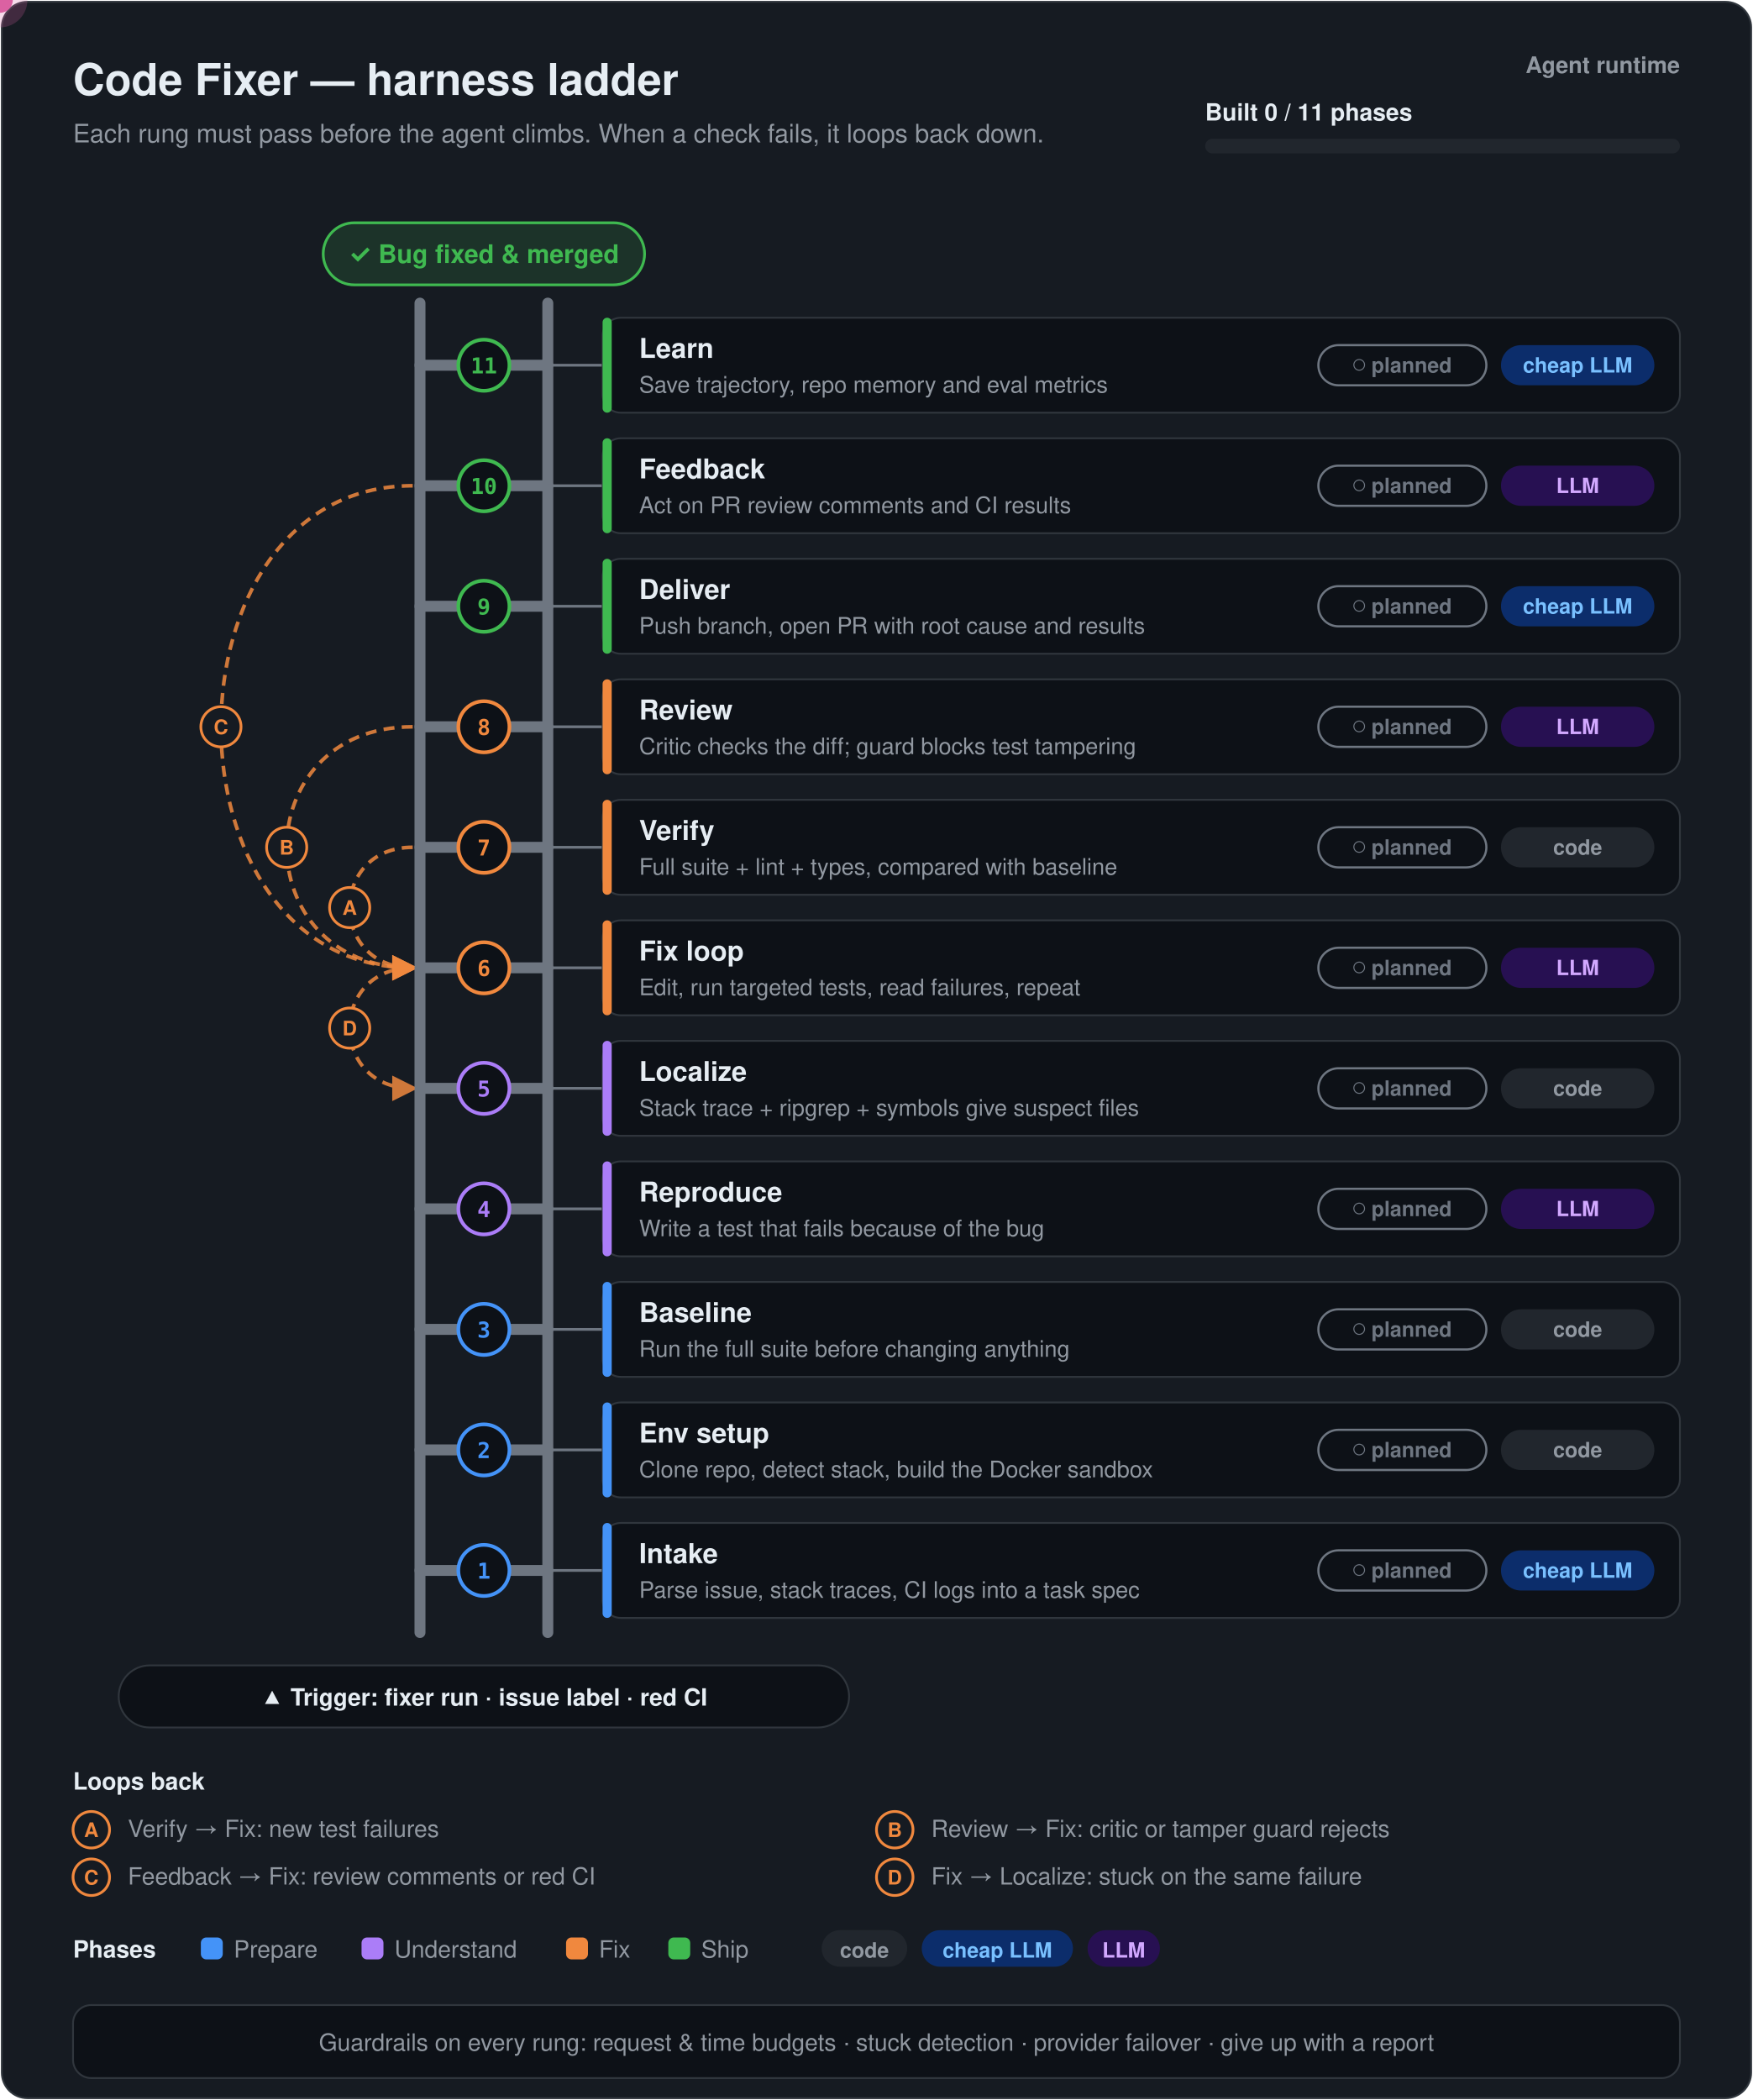
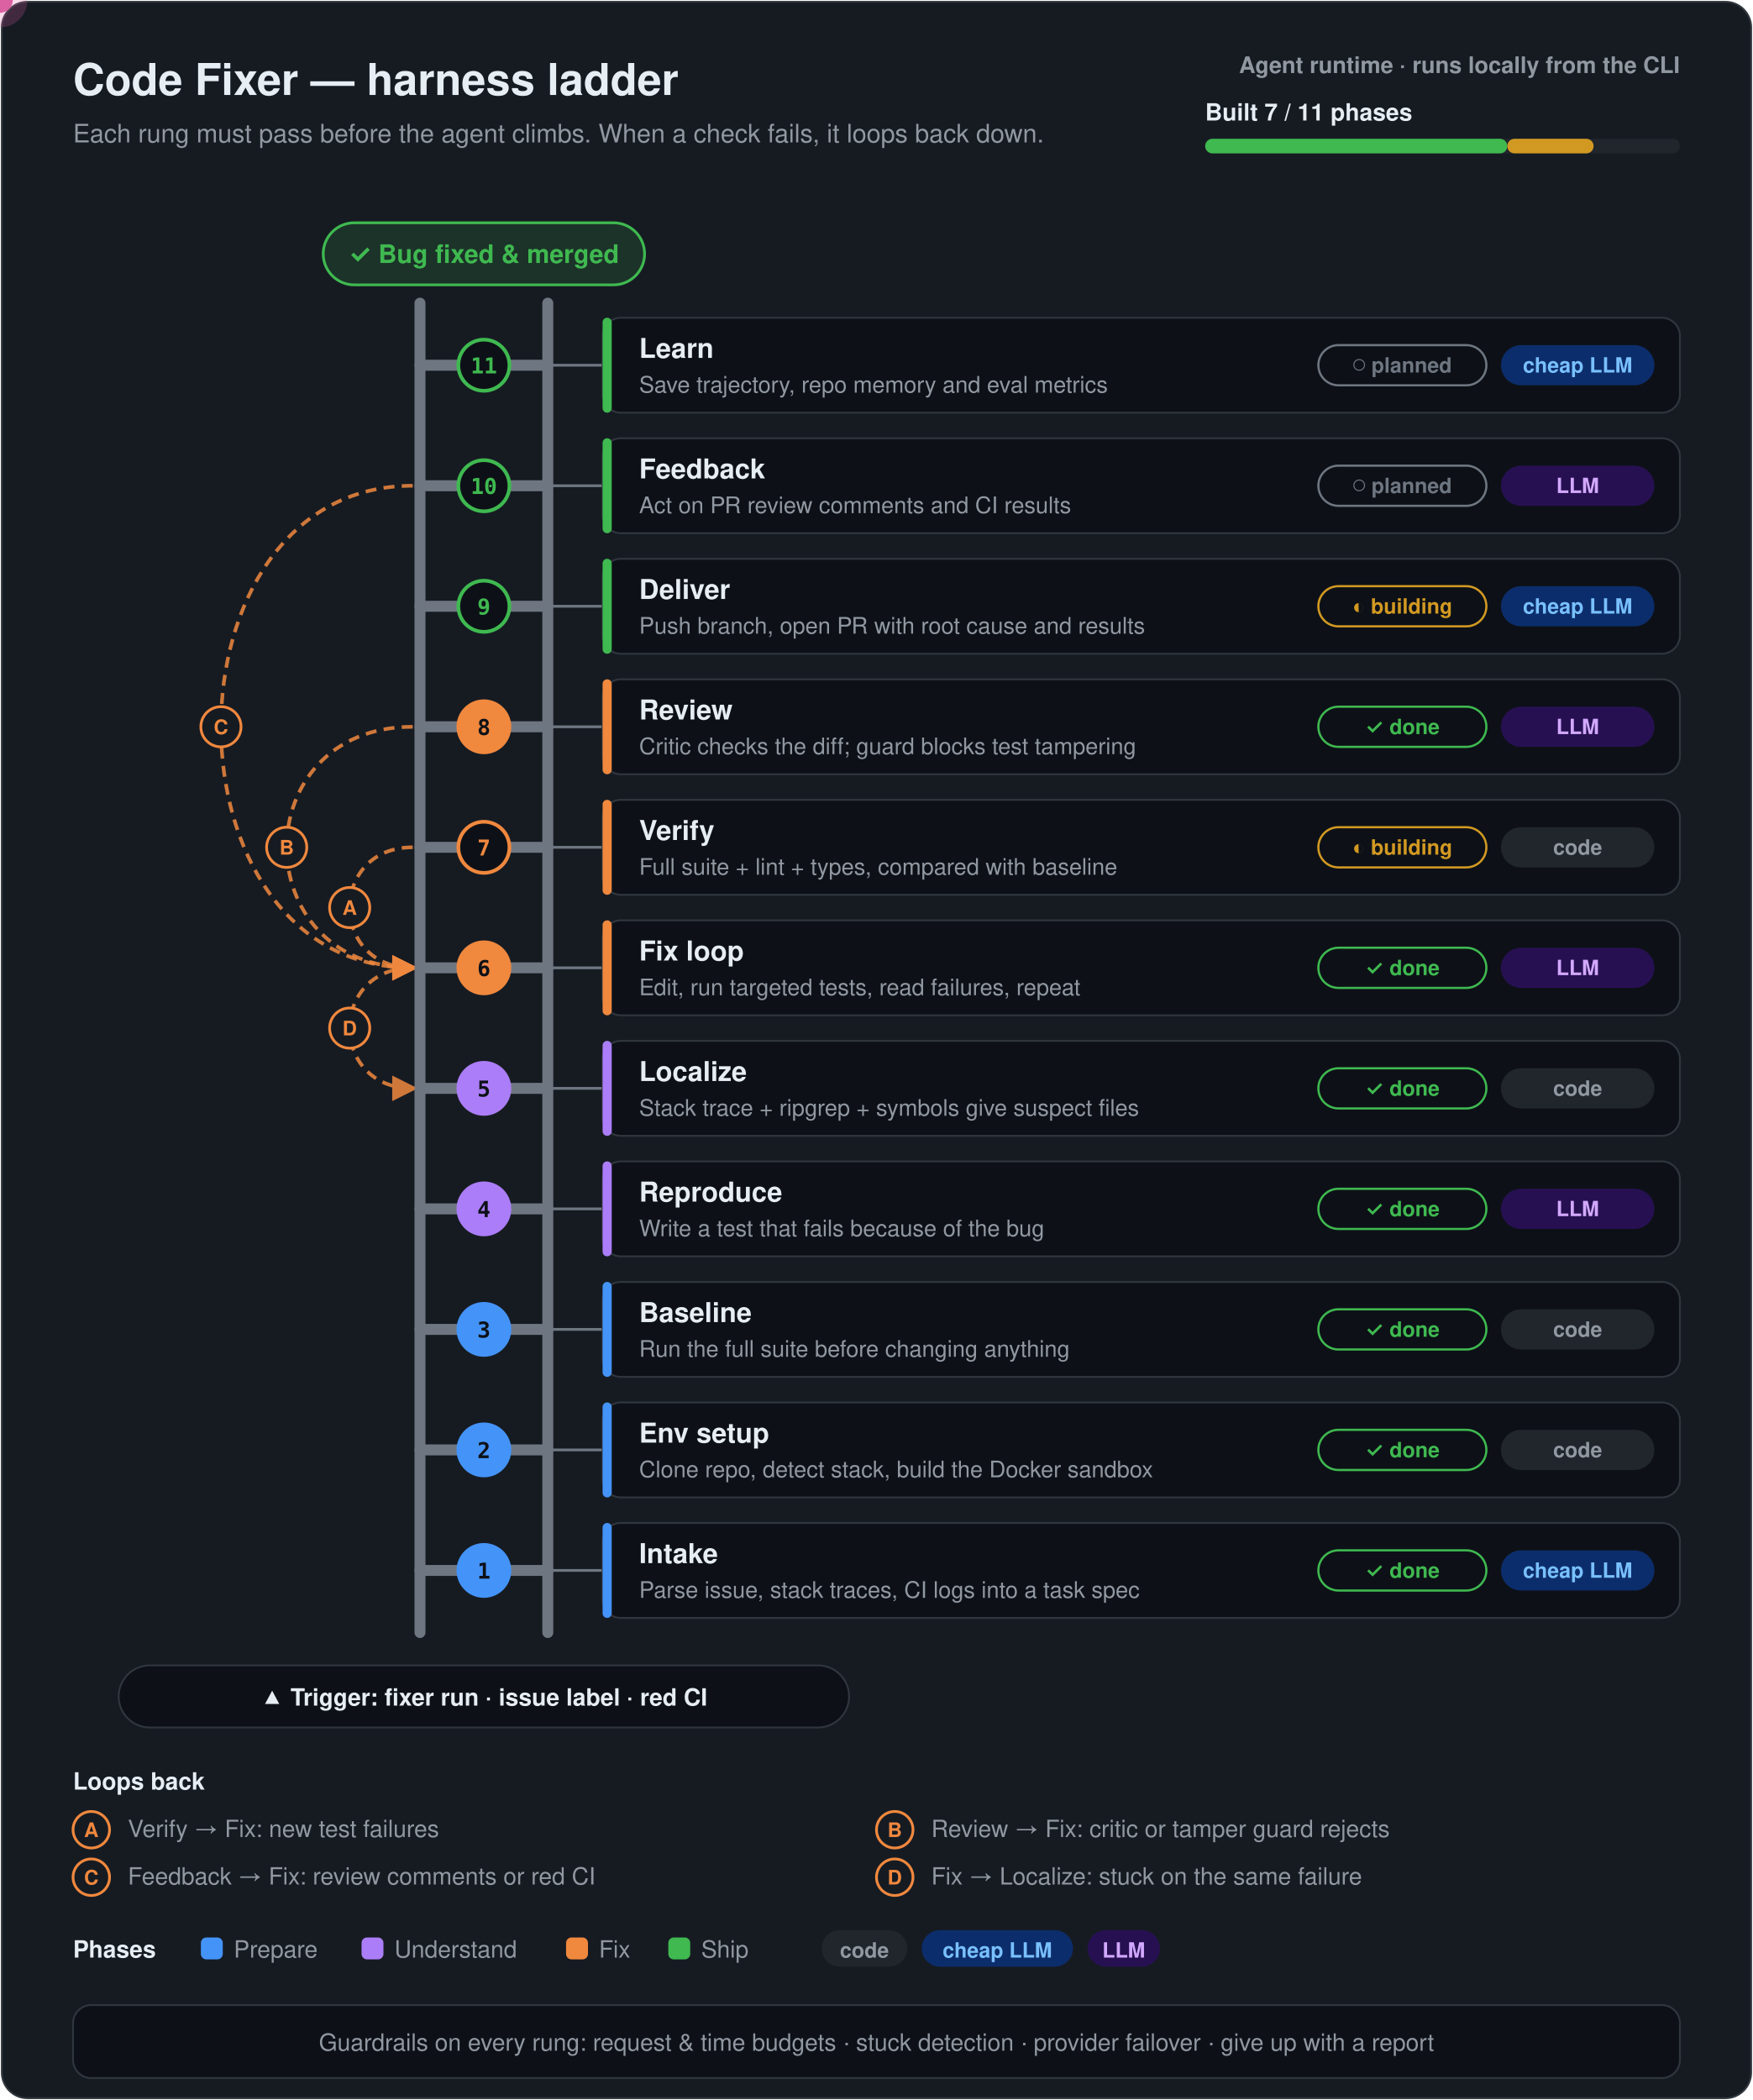
<svg xmlns="http://www.w3.org/2000/svg" width="960" height="1150" viewBox="0 0 960 1150" role="img" aria-label="Code Fixer harness: an 11-phase ladder from Intake to Learn, with loops back to the Fix phase when checks fail">
  <defs>
    <marker id="arrow" viewBox="0 0 10 10" refX="8" refY="5" markerWidth="7" markerHeight="7" orient="auto">
      <path d="M0,0 L10,5 L0,10 z" fill="#f0883e" />
    </marker>
  </defs>
  <rect x="1" y="1" width="958" height="1148" rx="14" fill="#161b22" stroke="#30363d" />
  <text x="40" y="52" font-family="-apple-system, 'Segoe UI', Helvetica, Arial, sans-serif" font-size="24" fill="#e6edf3" font-weight="700" text-anchor="start">Code Fixer — harness ladder</text>
  <text x="40" y="78" font-family="-apple-system, 'Segoe UI', Helvetica, Arial, sans-serif" font-size="14" fill="#9198a1" font-weight="normal" text-anchor="start">Each rung must pass before the agent climbs. When a check fails, it loops back down.</text>
-   <text x="920" y="40" font-family="-apple-system, 'Segoe UI', Helvetica, Arial, sans-serif" font-size="12.5" fill="#9198a1" font-weight="600" text-anchor="end">Agent runtime</text>
-   <text x="660" y="66" font-family="-apple-system, 'Segoe UI', Helvetica, Arial, sans-serif" font-size="13" fill="#e6edf3" font-weight="700" text-anchor="start">Built 0 / 11 phases</text>
+   <text x="920" y="40" font-family="-apple-system, 'Segoe UI', Helvetica, Arial, sans-serif" font-size="12.5" fill="#9198a1" font-weight="600" text-anchor="end">Agent runtime · runs locally from the CLI</text>
+   <text x="660" y="66" font-family="-apple-system, 'Segoe UI', Helvetica, Arial, sans-serif" font-size="13" fill="#e6edf3" font-weight="700" text-anchor="start">Built 7 / 11 phases</text>
  <rect x="660" y="76" width="260" height="8" rx="4" fill="#21262d" />
+   <rect x="660" y="76" width="165.455" height="8" rx="4" fill="#3fb950" />
+   <rect x="825.455" y="76" width="47.273" height="8" rx="4" fill="#d29922" />
  <g>
    <rect x="177.0" y="122" width="176" height="34" rx="17" fill="#3fb950" opacity="0.15" />
    <rect x="177.0" y="122" width="176" height="34" rx="17" fill="none" stroke="#3fb950" stroke-width="1.5" />
    <text x="265.0" y="144" font-family="-apple-system, 'Segoe UI', Helvetica, Arial, sans-serif" font-size="14" fill="#3fb950" font-weight="700" text-anchor="middle">✓ Bug fixed &amp; merged</text>
    <rect x="177.0" y="122" width="176" height="34" rx="17" fill="#3fb950" opacity="0">
      <animate attributeName="opacity" dur="14s" repeatCount="indefinite" keyTimes="0;0.850;0.880;0.97;1" values="0;0;0.35;0.2;0" />
    </rect>
  </g>
  <line x1="230" y1="166" x2="230" y2="894" stroke="#6e7681" stroke-width="6" stroke-linecap="round" />
  <line x1="300" y1="166" x2="300" y2="894" stroke="#6e7681" stroke-width="6" stroke-linecap="round" />
  <path d="M226,464 C180,464 180,530 226,530" fill="none" stroke="#f0883e" stroke-width="2" stroke-dasharray="6 4" marker-end="url(#arrow)" opacity="0.85">
    <animate attributeName="stroke-dashoffset" from="20" to="0" dur="1.2s" repeatCount="indefinite" />
  </path>
  <circle cx="191.5" cy="497.0" r="11" fill="#161b22" stroke="#f0883e" stroke-width="1.5" />
  <text x="191.5" y="501.0" font-family="-apple-system, 'Segoe UI', Helvetica, Arial, sans-serif" font-size="11" fill="#f0883e" font-weight="700" text-anchor="middle">A</text>
  <path d="M226,398 C134,398 134,530 226,530" fill="none" stroke="#f0883e" stroke-width="2" stroke-dasharray="6 4" marker-end="url(#arrow)" opacity="0.85">
    <animate attributeName="stroke-dashoffset" from="20" to="0" dur="1.2s" repeatCount="indefinite" />
  </path>
  <circle cx="157.0" cy="464.0" r="11" fill="#161b22" stroke="#f0883e" stroke-width="1.5" />
  <text x="157.0" y="468.0" font-family="-apple-system, 'Segoe UI', Helvetica, Arial, sans-serif" font-size="11" fill="#f0883e" font-weight="700" text-anchor="middle">B</text>
  <path d="M226,266 C86,266 86,530 226,530" fill="none" stroke="#f0883e" stroke-width="2" stroke-dasharray="6 4" marker-end="url(#arrow)" opacity="0.85">
    <animate attributeName="stroke-dashoffset" from="20" to="0" dur="1.2s" repeatCount="indefinite" />
  </path>
  <circle cx="121.0" cy="398.0" r="11" fill="#161b22" stroke="#f0883e" stroke-width="1.5" />
  <text x="121.0" y="402.0" font-family="-apple-system, 'Segoe UI', Helvetica, Arial, sans-serif" font-size="11" fill="#f0883e" font-weight="700" text-anchor="middle">C</text>
  <path d="M226,530 C180,530 180,596 226,596" fill="none" stroke="#f0883e" stroke-width="2" stroke-dasharray="6 4" marker-end="url(#arrow)" opacity="0.85">
    <animate attributeName="stroke-dashoffset" from="20" to="0" dur="1.2s" repeatCount="indefinite" />
  </path>
  <circle cx="191.5" cy="563.0" r="11" fill="#161b22" stroke="#f0883e" stroke-width="1.5" />
  <text x="191.5" y="567.0" font-family="-apple-system, 'Segoe UI', Helvetica, Arial, sans-serif" font-size="11" fill="#f0883e" font-weight="700" text-anchor="middle">D</text>
  <line x1="230" y1="860" x2="300" y2="860" stroke="#6e7681" stroke-width="6" stroke-linecap="round" />
  <line x1="300" y1="860" x2="330" y2="860" stroke="#6e7681" stroke-width="1.5" />
-   <circle cx="265.0" cy="860" r="14" fill="#0d1117" stroke="#4493f8" stroke-width="2" />
-   <text x="265.0" y="864.5" font-family="ui-monospace, SFMono-Regular, Menlo, Consolas, monospace" font-size="12" fill="#4493f8" font-weight="700" text-anchor="middle">1</text>
+   <circle cx="265.0" cy="860" r="14" fill="#4493f8" stroke="#4493f8" stroke-width="2" />
+   <text x="265.0" y="864.5" font-family="ui-monospace, SFMono-Regular, Menlo, Consolas, monospace" font-size="12" fill="#0d1117" font-weight="700" text-anchor="middle">1</text>
  <rect x="330" y="834.0" width="590" height="52" rx="10" fill="#0d1117" stroke="#30363d" />
  <rect x="330" y="834.0" width="5" height="52" rx="2.5" fill="#4493f8" />
  <text x="350" y="856" font-family="-apple-system, 'Segoe UI', Helvetica, Arial, sans-serif" font-size="15" fill="#e6edf3" font-weight="700" text-anchor="start">Intake</text>
  <text x="350" y="875" font-family="-apple-system, 'Segoe UI', Helvetica, Arial, sans-serif" font-size="12.5" fill="#9198a1" font-weight="normal" text-anchor="start">Parse issue, stack traces, CI logs into a task spec</text>
  <rect x="822" y="849" width="84" height="22" rx="11" fill="#0c2d6b" />
  <text x="864.0" y="864" font-family="-apple-system, 'Segoe UI', Helvetica, Arial, sans-serif" font-size="11.5" fill="#79c0ff" font-weight="600" text-anchor="middle">cheap LLM</text>
-   <rect x="722" y="849" width="92" height="22" rx="11" fill="none" stroke="#6e7681" stroke-width="1.2" />
-   <text x="768.0" y="864" font-family="-apple-system, 'Segoe UI', Helvetica, Arial, sans-serif" font-size="11.5" fill="#6e7681" font-weight="600" text-anchor="middle">○ planned</text>
+   <rect x="722" y="849" width="92" height="22" rx="11" fill="none" stroke="#3fb950" stroke-width="1.2" />
+   <text x="768.0" y="864" font-family="-apple-system, 'Segoe UI', Helvetica, Arial, sans-serif" font-size="11.5" fill="#3fb950" font-weight="600" text-anchor="middle">✓ done</text>
  <rect x="330" y="834.0" width="590" height="52" rx="10" fill="#4493f8" fill-opacity="0.08" stroke="#4493f8" stroke-width="2.5" opacity="0">
    <animate attributeName="opacity" dur="14s" repeatCount="indefinite" calcMode="linear" keyTimes="0;0.028;0.04;0.09;0.97;1" values="0.0;0.0;1.0;0.3;0.3;0.0" />
  </rect>
  <line x1="230" y1="794" x2="300" y2="794" stroke="#6e7681" stroke-width="6" stroke-linecap="round" />
  <line x1="300" y1="794" x2="330" y2="794" stroke="#6e7681" stroke-width="1.5" />
-   <circle cx="265.0" cy="794" r="14" fill="#0d1117" stroke="#4493f8" stroke-width="2" />
-   <text x="265.0" y="798.5" font-family="ui-monospace, SFMono-Regular, Menlo, Consolas, monospace" font-size="12" fill="#4493f8" font-weight="700" text-anchor="middle">2</text>
+   <circle cx="265.0" cy="794" r="14" fill="#4493f8" stroke="#4493f8" stroke-width="2" />
+   <text x="265.0" y="798.5" font-family="ui-monospace, SFMono-Regular, Menlo, Consolas, monospace" font-size="12" fill="#0d1117" font-weight="700" text-anchor="middle">2</text>
  <rect x="330" y="768.0" width="590" height="52" rx="10" fill="#0d1117" stroke="#30363d" />
  <rect x="330" y="768.0" width="5" height="52" rx="2.5" fill="#4493f8" />
  <text x="350" y="790" font-family="-apple-system, 'Segoe UI', Helvetica, Arial, sans-serif" font-size="15" fill="#e6edf3" font-weight="700" text-anchor="start">Env setup</text>
  <text x="350" y="809" font-family="-apple-system, 'Segoe UI', Helvetica, Arial, sans-serif" font-size="12.5" fill="#9198a1" font-weight="normal" text-anchor="start">Clone repo, detect stack, build the Docker sandbox</text>
  <rect x="822" y="783" width="84" height="22" rx="11" fill="#21262d" />
  <text x="864.0" y="798" font-family="-apple-system, 'Segoe UI', Helvetica, Arial, sans-serif" font-size="11.5" fill="#9198a1" font-weight="600" text-anchor="middle">code</text>
-   <rect x="722" y="783" width="92" height="22" rx="11" fill="none" stroke="#6e7681" stroke-width="1.2" />
-   <text x="768.0" y="798" font-family="-apple-system, 'Segoe UI', Helvetica, Arial, sans-serif" font-size="11.5" fill="#6e7681" font-weight="600" text-anchor="middle">○ planned</text>
+   <rect x="722" y="783" width="92" height="22" rx="11" fill="none" stroke="#3fb950" stroke-width="1.2" />
+   <text x="768.0" y="798" font-family="-apple-system, 'Segoe UI', Helvetica, Arial, sans-serif" font-size="11.5" fill="#3fb950" font-weight="600" text-anchor="middle">✓ done</text>
  <rect x="330" y="768.0" width="590" height="52" rx="10" fill="#4493f8" fill-opacity="0.08" stroke="#4493f8" stroke-width="2.5" opacity="0">
    <animate attributeName="opacity" dur="14s" repeatCount="indefinite" calcMode="linear" keyTimes="0;0.087;0.099;0.149;0.97;1" values="0.0;0.0;1.0;0.3;0.3;0.0" />
  </rect>
  <line x1="230" y1="728" x2="300" y2="728" stroke="#6e7681" stroke-width="6" stroke-linecap="round" />
  <line x1="300" y1="728" x2="330" y2="728" stroke="#6e7681" stroke-width="1.5" />
-   <circle cx="265.0" cy="728" r="14" fill="#0d1117" stroke="#4493f8" stroke-width="2" />
-   <text x="265.0" y="732.5" font-family="ui-monospace, SFMono-Regular, Menlo, Consolas, monospace" font-size="12" fill="#4493f8" font-weight="700" text-anchor="middle">3</text>
+   <circle cx="265.0" cy="728" r="14" fill="#4493f8" stroke="#4493f8" stroke-width="2" />
+   <text x="265.0" y="732.5" font-family="ui-monospace, SFMono-Regular, Menlo, Consolas, monospace" font-size="12" fill="#0d1117" font-weight="700" text-anchor="middle">3</text>
  <rect x="330" y="702.0" width="590" height="52" rx="10" fill="#0d1117" stroke="#30363d" />
  <rect x="330" y="702.0" width="5" height="52" rx="2.5" fill="#4493f8" />
  <text x="350" y="724" font-family="-apple-system, 'Segoe UI', Helvetica, Arial, sans-serif" font-size="15" fill="#e6edf3" font-weight="700" text-anchor="start">Baseline</text>
  <text x="350" y="743" font-family="-apple-system, 'Segoe UI', Helvetica, Arial, sans-serif" font-size="12.5" fill="#9198a1" font-weight="normal" text-anchor="start">Run the full suite before changing anything</text>
  <rect x="822" y="717" width="84" height="22" rx="11" fill="#21262d" />
  <text x="864.0" y="732" font-family="-apple-system, 'Segoe UI', Helvetica, Arial, sans-serif" font-size="11.5" fill="#9198a1" font-weight="600" text-anchor="middle">code</text>
-   <rect x="722" y="717" width="92" height="22" rx="11" fill="none" stroke="#6e7681" stroke-width="1.2" />
-   <text x="768.0" y="732" font-family="-apple-system, 'Segoe UI', Helvetica, Arial, sans-serif" font-size="11.5" fill="#6e7681" font-weight="600" text-anchor="middle">○ planned</text>
+   <rect x="722" y="717" width="92" height="22" rx="11" fill="none" stroke="#3fb950" stroke-width="1.2" />
+   <text x="768.0" y="732" font-family="-apple-system, 'Segoe UI', Helvetica, Arial, sans-serif" font-size="11.5" fill="#3fb950" font-weight="600" text-anchor="middle">✓ done</text>
  <rect x="330" y="702.0" width="590" height="52" rx="10" fill="#4493f8" fill-opacity="0.08" stroke="#4493f8" stroke-width="2.5" opacity="0">
    <animate attributeName="opacity" dur="14s" repeatCount="indefinite" calcMode="linear" keyTimes="0;0.147;0.159;0.209;0.97;1" values="0.0;0.0;1.0;0.3;0.3;0.0" />
  </rect>
  <line x1="230" y1="662" x2="300" y2="662" stroke="#6e7681" stroke-width="6" stroke-linecap="round" />
  <line x1="300" y1="662" x2="330" y2="662" stroke="#6e7681" stroke-width="1.5" />
-   <circle cx="265.0" cy="662" r="14" fill="#0d1117" stroke="#ab7df8" stroke-width="2" />
-   <text x="265.0" y="666.5" font-family="ui-monospace, SFMono-Regular, Menlo, Consolas, monospace" font-size="12" fill="#ab7df8" font-weight="700" text-anchor="middle">4</text>
+   <circle cx="265.0" cy="662" r="14" fill="#ab7df8" stroke="#ab7df8" stroke-width="2" />
+   <text x="265.0" y="666.5" font-family="ui-monospace, SFMono-Regular, Menlo, Consolas, monospace" font-size="12" fill="#0d1117" font-weight="700" text-anchor="middle">4</text>
  <rect x="330" y="636.0" width="590" height="52" rx="10" fill="#0d1117" stroke="#30363d" />
  <rect x="330" y="636.0" width="5" height="52" rx="2.5" fill="#ab7df8" />
  <text x="350" y="658" font-family="-apple-system, 'Segoe UI', Helvetica, Arial, sans-serif" font-size="15" fill="#e6edf3" font-weight="700" text-anchor="start">Reproduce</text>
  <text x="350" y="677" font-family="-apple-system, 'Segoe UI', Helvetica, Arial, sans-serif" font-size="12.5" fill="#9198a1" font-weight="normal" text-anchor="start">Write a test that fails because of the bug</text>
  <rect x="822" y="651" width="84" height="22" rx="11" fill="#271052" />
  <text x="864.0" y="666" font-family="-apple-system, 'Segoe UI', Helvetica, Arial, sans-serif" font-size="11.5" fill="#d2a8ff" font-weight="600" text-anchor="middle">LLM</text>
-   <rect x="722" y="651" width="92" height="22" rx="11" fill="none" stroke="#6e7681" stroke-width="1.2" />
-   <text x="768.0" y="666" font-family="-apple-system, 'Segoe UI', Helvetica, Arial, sans-serif" font-size="11.5" fill="#6e7681" font-weight="600" text-anchor="middle">○ planned</text>
+   <rect x="722" y="651" width="92" height="22" rx="11" fill="none" stroke="#3fb950" stroke-width="1.2" />
+   <text x="768.0" y="666" font-family="-apple-system, 'Segoe UI', Helvetica, Arial, sans-serif" font-size="11.5" fill="#3fb950" font-weight="600" text-anchor="middle">✓ done</text>
  <rect x="330" y="636.0" width="590" height="52" rx="10" fill="#ab7df8" fill-opacity="0.08" stroke="#ab7df8" stroke-width="2.5" opacity="0">
    <animate attributeName="opacity" dur="14s" repeatCount="indefinite" calcMode="linear" keyTimes="0;0.206;0.218;0.268;0.97;1" values="0.0;0.0;1.0;0.3;0.3;0.0" />
  </rect>
  <line x1="230" y1="596" x2="300" y2="596" stroke="#6e7681" stroke-width="6" stroke-linecap="round" />
  <line x1="300" y1="596" x2="330" y2="596" stroke="#6e7681" stroke-width="1.5" />
-   <circle cx="265.0" cy="596" r="14" fill="#0d1117" stroke="#ab7df8" stroke-width="2" />
-   <text x="265.0" y="600.5" font-family="ui-monospace, SFMono-Regular, Menlo, Consolas, monospace" font-size="12" fill="#ab7df8" font-weight="700" text-anchor="middle">5</text>
+   <circle cx="265.0" cy="596" r="14" fill="#ab7df8" stroke="#ab7df8" stroke-width="2" />
+   <text x="265.0" y="600.5" font-family="ui-monospace, SFMono-Regular, Menlo, Consolas, monospace" font-size="12" fill="#0d1117" font-weight="700" text-anchor="middle">5</text>
  <rect x="330" y="570.0" width="590" height="52" rx="10" fill="#0d1117" stroke="#30363d" />
  <rect x="330" y="570.0" width="5" height="52" rx="2.5" fill="#ab7df8" />
  <text x="350" y="592" font-family="-apple-system, 'Segoe UI', Helvetica, Arial, sans-serif" font-size="15" fill="#e6edf3" font-weight="700" text-anchor="start">Localize</text>
  <text x="350" y="611" font-family="-apple-system, 'Segoe UI', Helvetica, Arial, sans-serif" font-size="12.5" fill="#9198a1" font-weight="normal" text-anchor="start">Stack trace + ripgrep + symbols give suspect files</text>
  <rect x="822" y="585" width="84" height="22" rx="11" fill="#21262d" />
  <text x="864.0" y="600" font-family="-apple-system, 'Segoe UI', Helvetica, Arial, sans-serif" font-size="11.5" fill="#9198a1" font-weight="600" text-anchor="middle">code</text>
-   <rect x="722" y="585" width="92" height="22" rx="11" fill="none" stroke="#6e7681" stroke-width="1.2" />
-   <text x="768.0" y="600" font-family="-apple-system, 'Segoe UI', Helvetica, Arial, sans-serif" font-size="11.5" fill="#6e7681" font-weight="600" text-anchor="middle">○ planned</text>
+   <rect x="722" y="585" width="92" height="22" rx="11" fill="none" stroke="#3fb950" stroke-width="1.2" />
+   <text x="768.0" y="600" font-family="-apple-system, 'Segoe UI', Helvetica, Arial, sans-serif" font-size="11.5" fill="#3fb950" font-weight="600" text-anchor="middle">✓ done</text>
  <rect x="330" y="570.0" width="590" height="52" rx="10" fill="#ab7df8" fill-opacity="0.08" stroke="#ab7df8" stroke-width="2.5" opacity="0">
    <animate attributeName="opacity" dur="14s" repeatCount="indefinite" calcMode="linear" keyTimes="0;0.266;0.278;0.328;0.97;1" values="0.0;0.0;1.0;0.3;0.3;0.0" />
  </rect>
  <line x1="230" y1="530" x2="300" y2="530" stroke="#6e7681" stroke-width="6" stroke-linecap="round" />
  <line x1="300" y1="530" x2="330" y2="530" stroke="#6e7681" stroke-width="1.5" />
-   <circle cx="265.0" cy="530" r="14" fill="#0d1117" stroke="#f0883e" stroke-width="2" />
-   <text x="265.0" y="534.5" font-family="ui-monospace, SFMono-Regular, Menlo, Consolas, monospace" font-size="12" fill="#f0883e" font-weight="700" text-anchor="middle">6</text>
+   <circle cx="265.0" cy="530" r="14" fill="#f0883e" stroke="#f0883e" stroke-width="2" />
+   <text x="265.0" y="534.5" font-family="ui-monospace, SFMono-Regular, Menlo, Consolas, monospace" font-size="12" fill="#0d1117" font-weight="700" text-anchor="middle">6</text>
  <rect x="330" y="504.0" width="590" height="52" rx="10" fill="#0d1117" stroke="#30363d" />
  <rect x="330" y="504.0" width="5" height="52" rx="2.5" fill="#f0883e" />
  <text x="350" y="526" font-family="-apple-system, 'Segoe UI', Helvetica, Arial, sans-serif" font-size="15" fill="#e6edf3" font-weight="700" text-anchor="start">Fix loop</text>
  <text x="350" y="545" font-family="-apple-system, 'Segoe UI', Helvetica, Arial, sans-serif" font-size="12.5" fill="#9198a1" font-weight="normal" text-anchor="start">Edit, run targeted tests, read failures, repeat</text>
  <rect x="822" y="519" width="84" height="22" rx="11" fill="#271052" />
  <text x="864.0" y="534" font-family="-apple-system, 'Segoe UI', Helvetica, Arial, sans-serif" font-size="11.5" fill="#d2a8ff" font-weight="600" text-anchor="middle">LLM</text>
-   <rect x="722" y="519" width="92" height="22" rx="11" fill="none" stroke="#6e7681" stroke-width="1.2" />
-   <text x="768.0" y="534" font-family="-apple-system, 'Segoe UI', Helvetica, Arial, sans-serif" font-size="11.5" fill="#6e7681" font-weight="600" text-anchor="middle">○ planned</text>
+   <rect x="722" y="519" width="92" height="22" rx="11" fill="none" stroke="#3fb950" stroke-width="1.2" />
+   <text x="768.0" y="534" font-family="-apple-system, 'Segoe UI', Helvetica, Arial, sans-serif" font-size="11.5" fill="#3fb950" font-weight="600" text-anchor="middle">✓ done</text>
  <rect x="330" y="504.0" width="590" height="52" rx="10" fill="#f0883e" fill-opacity="0.08" stroke="#f0883e" stroke-width="2.5" opacity="0">
    <animate attributeName="opacity" dur="14s" repeatCount="indefinite" calcMode="linear" keyTimes="0;0.325;0.337;0.387;0.551;0.563;0.613;0.97;1" values="0.0;0.0;1.0;0.3;0.3;1.0;0.3;0.3;0.0" />
  </rect>
  <line x1="230" y1="464" x2="300" y2="464" stroke="#6e7681" stroke-width="6" stroke-linecap="round" />
  <line x1="300" y1="464" x2="330" y2="464" stroke="#6e7681" stroke-width="1.5" />
  <circle cx="265.0" cy="464" r="14" fill="#0d1117" stroke="#f0883e" stroke-width="2" />
  <text x="265.0" y="468.5" font-family="ui-monospace, SFMono-Regular, Menlo, Consolas, monospace" font-size="12" fill="#f0883e" font-weight="700" text-anchor="middle">7</text>
  <rect x="330" y="438.0" width="590" height="52" rx="10" fill="#0d1117" stroke="#30363d" />
  <rect x="330" y="438.0" width="5" height="52" rx="2.5" fill="#f0883e" />
  <text x="350" y="460" font-family="-apple-system, 'Segoe UI', Helvetica, Arial, sans-serif" font-size="15" fill="#e6edf3" font-weight="700" text-anchor="start">Verify</text>
  <text x="350" y="479" font-family="-apple-system, 'Segoe UI', Helvetica, Arial, sans-serif" font-size="12.5" fill="#9198a1" font-weight="normal" text-anchor="start">Full suite + lint + types, compared with baseline</text>
  <rect x="822" y="453" width="84" height="22" rx="11" fill="#21262d" />
  <text x="864.0" y="468" font-family="-apple-system, 'Segoe UI', Helvetica, Arial, sans-serif" font-size="11.5" fill="#9198a1" font-weight="600" text-anchor="middle">code</text>
-   <rect x="722" y="453" width="92" height="22" rx="11" fill="none" stroke="#6e7681" stroke-width="1.2" />
-   <text x="768.0" y="468" font-family="-apple-system, 'Segoe UI', Helvetica, Arial, sans-serif" font-size="11.5" fill="#6e7681" font-weight="600" text-anchor="middle">○ planned</text>
+   <rect x="722" y="453" width="92" height="22" rx="11" fill="none" stroke="#d29922" stroke-width="1.2" />
+   <text x="768.0" y="468" font-family="-apple-system, 'Segoe UI', Helvetica, Arial, sans-serif" font-size="11.5" fill="#d29922" font-weight="600" text-anchor="middle">◐ building</text>
  <rect x="330" y="438.0" width="590" height="52" rx="10" fill="#f0883e" fill-opacity="0.08" stroke="#f0883e" stroke-width="2.5" opacity="0">
    <animate attributeName="opacity" dur="14s" repeatCount="indefinite" calcMode="linear" keyTimes="0;0.384;0.396;0.446;0.61;0.622;0.672;0.97;1" values="0.0;0.0;1.0;0.3;0.3;1.0;0.3;0.3;0.0" />
  </rect>
  <line x1="230" y1="398" x2="300" y2="398" stroke="#6e7681" stroke-width="6" stroke-linecap="round" />
  <line x1="300" y1="398" x2="330" y2="398" stroke="#6e7681" stroke-width="1.5" />
-   <circle cx="265.0" cy="398" r="14" fill="#0d1117" stroke="#f0883e" stroke-width="2" />
-   <text x="265.0" y="402.5" font-family="ui-monospace, SFMono-Regular, Menlo, Consolas, monospace" font-size="12" fill="#f0883e" font-weight="700" text-anchor="middle">8</text>
+   <circle cx="265.0" cy="398" r="14" fill="#f0883e" stroke="#f0883e" stroke-width="2" />
+   <text x="265.0" y="402.5" font-family="ui-monospace, SFMono-Regular, Menlo, Consolas, monospace" font-size="12" fill="#0d1117" font-weight="700" text-anchor="middle">8</text>
  <rect x="330" y="372.0" width="590" height="52" rx="10" fill="#0d1117" stroke="#30363d" />
  <rect x="330" y="372.0" width="5" height="52" rx="2.5" fill="#f0883e" />
  <text x="350" y="394" font-family="-apple-system, 'Segoe UI', Helvetica, Arial, sans-serif" font-size="15" fill="#e6edf3" font-weight="700" text-anchor="start">Review</text>
  <text x="350" y="413" font-family="-apple-system, 'Segoe UI', Helvetica, Arial, sans-serif" font-size="12.5" fill="#9198a1" font-weight="normal" text-anchor="start">Critic checks the diff; guard blocks test tampering</text>
  <rect x="822" y="387" width="84" height="22" rx="11" fill="#271052" />
  <text x="864.0" y="402" font-family="-apple-system, 'Segoe UI', Helvetica, Arial, sans-serif" font-size="11.5" fill="#d2a8ff" font-weight="600" text-anchor="middle">LLM</text>
-   <rect x="722" y="387" width="92" height="22" rx="11" fill="none" stroke="#6e7681" stroke-width="1.2" />
-   <text x="768.0" y="402" font-family="-apple-system, 'Segoe UI', Helvetica, Arial, sans-serif" font-size="11.5" fill="#6e7681" font-weight="600" text-anchor="middle">○ planned</text>
+   <rect x="722" y="387" width="92" height="22" rx="11" fill="none" stroke="#3fb950" stroke-width="1.2" />
+   <text x="768.0" y="402" font-family="-apple-system, 'Segoe UI', Helvetica, Arial, sans-serif" font-size="11.5" fill="#3fb950" font-weight="600" text-anchor="middle">✓ done</text>
  <rect x="330" y="372.0" width="590" height="52" rx="10" fill="#f0883e" fill-opacity="0.08" stroke="#f0883e" stroke-width="2.5" opacity="0">
    <animate attributeName="opacity" dur="14s" repeatCount="indefinite" calcMode="linear" keyTimes="0;0.67;0.682;0.732;0.97;1" values="0.0;0.0;1.0;0.3;0.3;0.0" />
  </rect>
  <line x1="230" y1="332" x2="300" y2="332" stroke="#6e7681" stroke-width="6" stroke-linecap="round" />
  <line x1="300" y1="332" x2="330" y2="332" stroke="#6e7681" stroke-width="1.5" />
  <circle cx="265.0" cy="332" r="14" fill="#0d1117" stroke="#3fb950" stroke-width="2" />
  <text x="265.0" y="336.5" font-family="ui-monospace, SFMono-Regular, Menlo, Consolas, monospace" font-size="12" fill="#3fb950" font-weight="700" text-anchor="middle">9</text>
  <rect x="330" y="306.0" width="590" height="52" rx="10" fill="#0d1117" stroke="#30363d" />
  <rect x="330" y="306.0" width="5" height="52" rx="2.5" fill="#3fb950" />
  <text x="350" y="328" font-family="-apple-system, 'Segoe UI', Helvetica, Arial, sans-serif" font-size="15" fill="#e6edf3" font-weight="700" text-anchor="start">Deliver</text>
  <text x="350" y="347" font-family="-apple-system, 'Segoe UI', Helvetica, Arial, sans-serif" font-size="12.5" fill="#9198a1" font-weight="normal" text-anchor="start">Push branch, open PR with root cause and results</text>
  <rect x="822" y="321" width="84" height="22" rx="11" fill="#0c2d6b" />
  <text x="864.0" y="336" font-family="-apple-system, 'Segoe UI', Helvetica, Arial, sans-serif" font-size="11.5" fill="#79c0ff" font-weight="600" text-anchor="middle">cheap LLM</text>
-   <rect x="722" y="321" width="92" height="22" rx="11" fill="none" stroke="#6e7681" stroke-width="1.2" />
-   <text x="768.0" y="336" font-family="-apple-system, 'Segoe UI', Helvetica, Arial, sans-serif" font-size="11.5" fill="#6e7681" font-weight="600" text-anchor="middle">○ planned</text>
+   <rect x="722" y="321" width="92" height="22" rx="11" fill="none" stroke="#d29922" stroke-width="1.2" />
+   <text x="768.0" y="336" font-family="-apple-system, 'Segoe UI', Helvetica, Arial, sans-serif" font-size="11.5" fill="#d29922" font-weight="600" text-anchor="middle">◐ building</text>
  <rect x="330" y="306.0" width="590" height="52" rx="10" fill="#3fb950" fill-opacity="0.08" stroke="#3fb950" stroke-width="2.5" opacity="0">
    <animate attributeName="opacity" dur="14s" repeatCount="indefinite" calcMode="linear" keyTimes="0;0.729;0.741;0.791;0.97;1" values="0.0;0.0;1.0;0.3;0.3;0.0" />
  </rect>
  <line x1="230" y1="266" x2="300" y2="266" stroke="#6e7681" stroke-width="6" stroke-linecap="round" />
  <line x1="300" y1="266" x2="330" y2="266" stroke="#6e7681" stroke-width="1.5" />
  <circle cx="265.0" cy="266" r="14" fill="#0d1117" stroke="#3fb950" stroke-width="2" />
  <text x="265.0" y="270.5" font-family="ui-monospace, SFMono-Regular, Menlo, Consolas, monospace" font-size="12" fill="#3fb950" font-weight="700" text-anchor="middle">10</text>
  <rect x="330" y="240.0" width="590" height="52" rx="10" fill="#0d1117" stroke="#30363d" />
  <rect x="330" y="240.0" width="5" height="52" rx="2.5" fill="#3fb950" />
  <text x="350" y="262" font-family="-apple-system, 'Segoe UI', Helvetica, Arial, sans-serif" font-size="15" fill="#e6edf3" font-weight="700" text-anchor="start">Feedback</text>
  <text x="350" y="281" font-family="-apple-system, 'Segoe UI', Helvetica, Arial, sans-serif" font-size="12.5" fill="#9198a1" font-weight="normal" text-anchor="start">Act on PR review comments and CI results</text>
  <rect x="822" y="255" width="84" height="22" rx="11" fill="#271052" />
  <text x="864.0" y="270" font-family="-apple-system, 'Segoe UI', Helvetica, Arial, sans-serif" font-size="11.5" fill="#d2a8ff" font-weight="600" text-anchor="middle">LLM</text>
  <rect x="722" y="255" width="92" height="22" rx="11" fill="none" stroke="#6e7681" stroke-width="1.2" />
  <text x="768.0" y="270" font-family="-apple-system, 'Segoe UI', Helvetica, Arial, sans-serif" font-size="11.5" fill="#6e7681" font-weight="600" text-anchor="middle">○ planned</text>
  <rect x="330" y="240.0" width="590" height="52" rx="10" fill="#3fb950" fill-opacity="0.08" stroke="#3fb950" stroke-width="2.5" opacity="0">
    <animate attributeName="opacity" dur="14s" repeatCount="indefinite" calcMode="linear" keyTimes="0;0.789;0.801;0.851;0.97;1" values="0.0;0.0;1.0;0.3;0.3;0.0" />
  </rect>
  <line x1="230" y1="200" x2="300" y2="200" stroke="#6e7681" stroke-width="6" stroke-linecap="round" />
  <line x1="300" y1="200" x2="330" y2="200" stroke="#6e7681" stroke-width="1.5" />
  <circle cx="265.0" cy="200" r="14" fill="#0d1117" stroke="#3fb950" stroke-width="2" />
  <text x="265.0" y="204.5" font-family="ui-monospace, SFMono-Regular, Menlo, Consolas, monospace" font-size="12" fill="#3fb950" font-weight="700" text-anchor="middle">11</text>
  <rect x="330" y="174.0" width="590" height="52" rx="10" fill="#0d1117" stroke="#30363d" />
  <rect x="330" y="174.0" width="5" height="52" rx="2.5" fill="#3fb950" />
  <text x="350" y="196" font-family="-apple-system, 'Segoe UI', Helvetica, Arial, sans-serif" font-size="15" fill="#e6edf3" font-weight="700" text-anchor="start">Learn</text>
  <text x="350" y="215" font-family="-apple-system, 'Segoe UI', Helvetica, Arial, sans-serif" font-size="12.5" fill="#9198a1" font-weight="normal" text-anchor="start">Save trajectory, repo memory and eval metrics</text>
  <rect x="822" y="189" width="84" height="22" rx="11" fill="#0c2d6b" />
  <text x="864.0" y="204" font-family="-apple-system, 'Segoe UI', Helvetica, Arial, sans-serif" font-size="11.5" fill="#79c0ff" font-weight="600" text-anchor="middle">cheap LLM</text>
  <rect x="722" y="189" width="92" height="22" rx="11" fill="none" stroke="#6e7681" stroke-width="1.2" />
  <text x="768.0" y="204" font-family="-apple-system, 'Segoe UI', Helvetica, Arial, sans-serif" font-size="11.5" fill="#6e7681" font-weight="600" text-anchor="middle">○ planned</text>
  <rect x="330" y="174.0" width="590" height="52" rx="10" fill="#3fb950" fill-opacity="0.08" stroke="#3fb950" stroke-width="2.5" opacity="0">
    <animate attributeName="opacity" dur="14s" repeatCount="indefinite" calcMode="linear" keyTimes="0;0.848;0.86;0.91;0.97;1" values="0.0;0.0;1.0;0.3;0.3;0.0" />
  </rect>
  <g>
    <circle r="15" fill="#db61a2" opacity="0.22" />
    <circle r="7" fill="#db61a2" />
    <animateMotion dur="14s" repeatCount="indefinite" path="M265.0,860 L265.0,464 L226,464 C180,464 180,530 226,530 L265.0,530 L265.0,200" calcMode="linear" keyPoints="0;0;1;1" keyTimes="0;0.04;0.86;1" />
  </g>
  <rect x="65.0" y="912" width="400" height="34" rx="17" fill="#0d1117" stroke="#30363d" />
  <text x="265.0" y="934" font-family="-apple-system, 'Segoe UI', Helvetica, Arial, sans-serif" font-size="13" fill="#e6edf3" font-weight="600" text-anchor="middle">▲ Trigger:  fixer run  ·  issue label  ·  red CI</text>
  <text x="40" y="980" font-family="-apple-system, 'Segoe UI', Helvetica, Arial, sans-serif" font-size="13" fill="#e6edf3" font-weight="700" text-anchor="start">Loops back</text>
  <circle cx="50" cy="1002" r="10" fill="#161b22" stroke="#f0883e" stroke-width="1.5" />
  <text x="50" y="1006" font-family="-apple-system, 'Segoe UI', Helvetica, Arial, sans-serif" font-size="11" fill="#f0883e" font-weight="700" text-anchor="middle">A</text>
  <text x="70" y="1006" font-family="-apple-system, 'Segoe UI', Helvetica, Arial, sans-serif" font-size="13" fill="#9198a1" font-weight="normal" text-anchor="start">Verify → Fix: new test failures</text>
  <circle cx="490" cy="1002" r="10" fill="#161b22" stroke="#f0883e" stroke-width="1.5" />
  <text x="490" y="1006" font-family="-apple-system, 'Segoe UI', Helvetica, Arial, sans-serif" font-size="11" fill="#f0883e" font-weight="700" text-anchor="middle">B</text>
  <text x="510" y="1006" font-family="-apple-system, 'Segoe UI', Helvetica, Arial, sans-serif" font-size="13" fill="#9198a1" font-weight="normal" text-anchor="start">Review → Fix: critic or tamper guard rejects</text>
  <circle cx="50" cy="1028" r="10" fill="#161b22" stroke="#f0883e" stroke-width="1.5" />
  <text x="50" y="1032" font-family="-apple-system, 'Segoe UI', Helvetica, Arial, sans-serif" font-size="11" fill="#f0883e" font-weight="700" text-anchor="middle">C</text>
  <text x="70" y="1032" font-family="-apple-system, 'Segoe UI', Helvetica, Arial, sans-serif" font-size="13" fill="#9198a1" font-weight="normal" text-anchor="start">Feedback → Fix: review comments or red CI</text>
  <circle cx="490" cy="1028" r="10" fill="#161b22" stroke="#f0883e" stroke-width="1.5" />
  <text x="490" y="1032" font-family="-apple-system, 'Segoe UI', Helvetica, Arial, sans-serif" font-size="11" fill="#f0883e" font-weight="700" text-anchor="middle">D</text>
  <text x="510" y="1032" font-family="-apple-system, 'Segoe UI', Helvetica, Arial, sans-serif" font-size="13" fill="#9198a1" font-weight="normal" text-anchor="start">Fix → Localize: stuck on the same failure</text>
  <text x="40" y="1072" font-family="-apple-system, 'Segoe UI', Helvetica, Arial, sans-serif" font-size="13" fill="#e6edf3" font-weight="700" text-anchor="start">Phases</text>
  <rect x="110" y="1061" width="12" height="12" rx="3" fill="#4493f8" />
  <text x="128" y="1072" font-family="-apple-system, 'Segoe UI', Helvetica, Arial, sans-serif" font-size="13" fill="#9198a1" font-weight="normal" text-anchor="start">Prepare</text>
  <rect x="198" y="1061" width="12" height="12" rx="3" fill="#ab7df8" />
  <text x="216" y="1072" font-family="-apple-system, 'Segoe UI', Helvetica, Arial, sans-serif" font-size="13" fill="#9198a1" font-weight="normal" text-anchor="start">Understand</text>
  <rect x="310" y="1061" width="12" height="12" rx="3" fill="#f0883e" />
  <text x="328" y="1072" font-family="-apple-system, 'Segoe UI', Helvetica, Arial, sans-serif" font-size="13" fill="#9198a1" font-weight="normal" text-anchor="start">Fix</text>
  <rect x="366" y="1061" width="12" height="12" rx="3" fill="#3fb950" />
  <text x="384" y="1072" font-family="-apple-system, 'Segoe UI', Helvetica, Arial, sans-serif" font-size="13" fill="#9198a1" font-weight="normal" text-anchor="start">Ship</text>
  <rect x="450" y="1057" width="46.8" height="20" rx="10" fill="#21262d" />
  <text x="473.4" y="1072" font-family="-apple-system, 'Segoe UI', Helvetica, Arial, sans-serif" font-size="11.5" fill="#9198a1" font-weight="600" text-anchor="middle">code</text>
  <rect x="504.8" y="1057" width="82.8" height="20" rx="10" fill="#0c2d6b" />
  <text x="546.2" y="1072" font-family="-apple-system, 'Segoe UI', Helvetica, Arial, sans-serif" font-size="11.5" fill="#79c0ff" font-weight="600" text-anchor="middle">cheap LLM</text>
  <rect x="595.6" y="1057" width="39.6" height="20" rx="10" fill="#271052" />
  <text x="615.4" y="1072" font-family="-apple-system, 'Segoe UI', Helvetica, Arial, sans-serif" font-size="11.5" fill="#d2a8ff" font-weight="600" text-anchor="middle">LLM</text>
  <rect x="40" y="1098" width="880" height="40" rx="10" fill="#0d1117" stroke="#30363d" />
  <text x="480.0" y="1123" font-family="-apple-system, 'Segoe UI', Helvetica, Arial, sans-serif" font-size="13" fill="#9198a1" font-weight="normal" text-anchor="middle">Guardrails on every rung:  request &amp; time budgets  ·  stuck detection  ·  provider failover  ·  give up with a report</text>
</svg>
